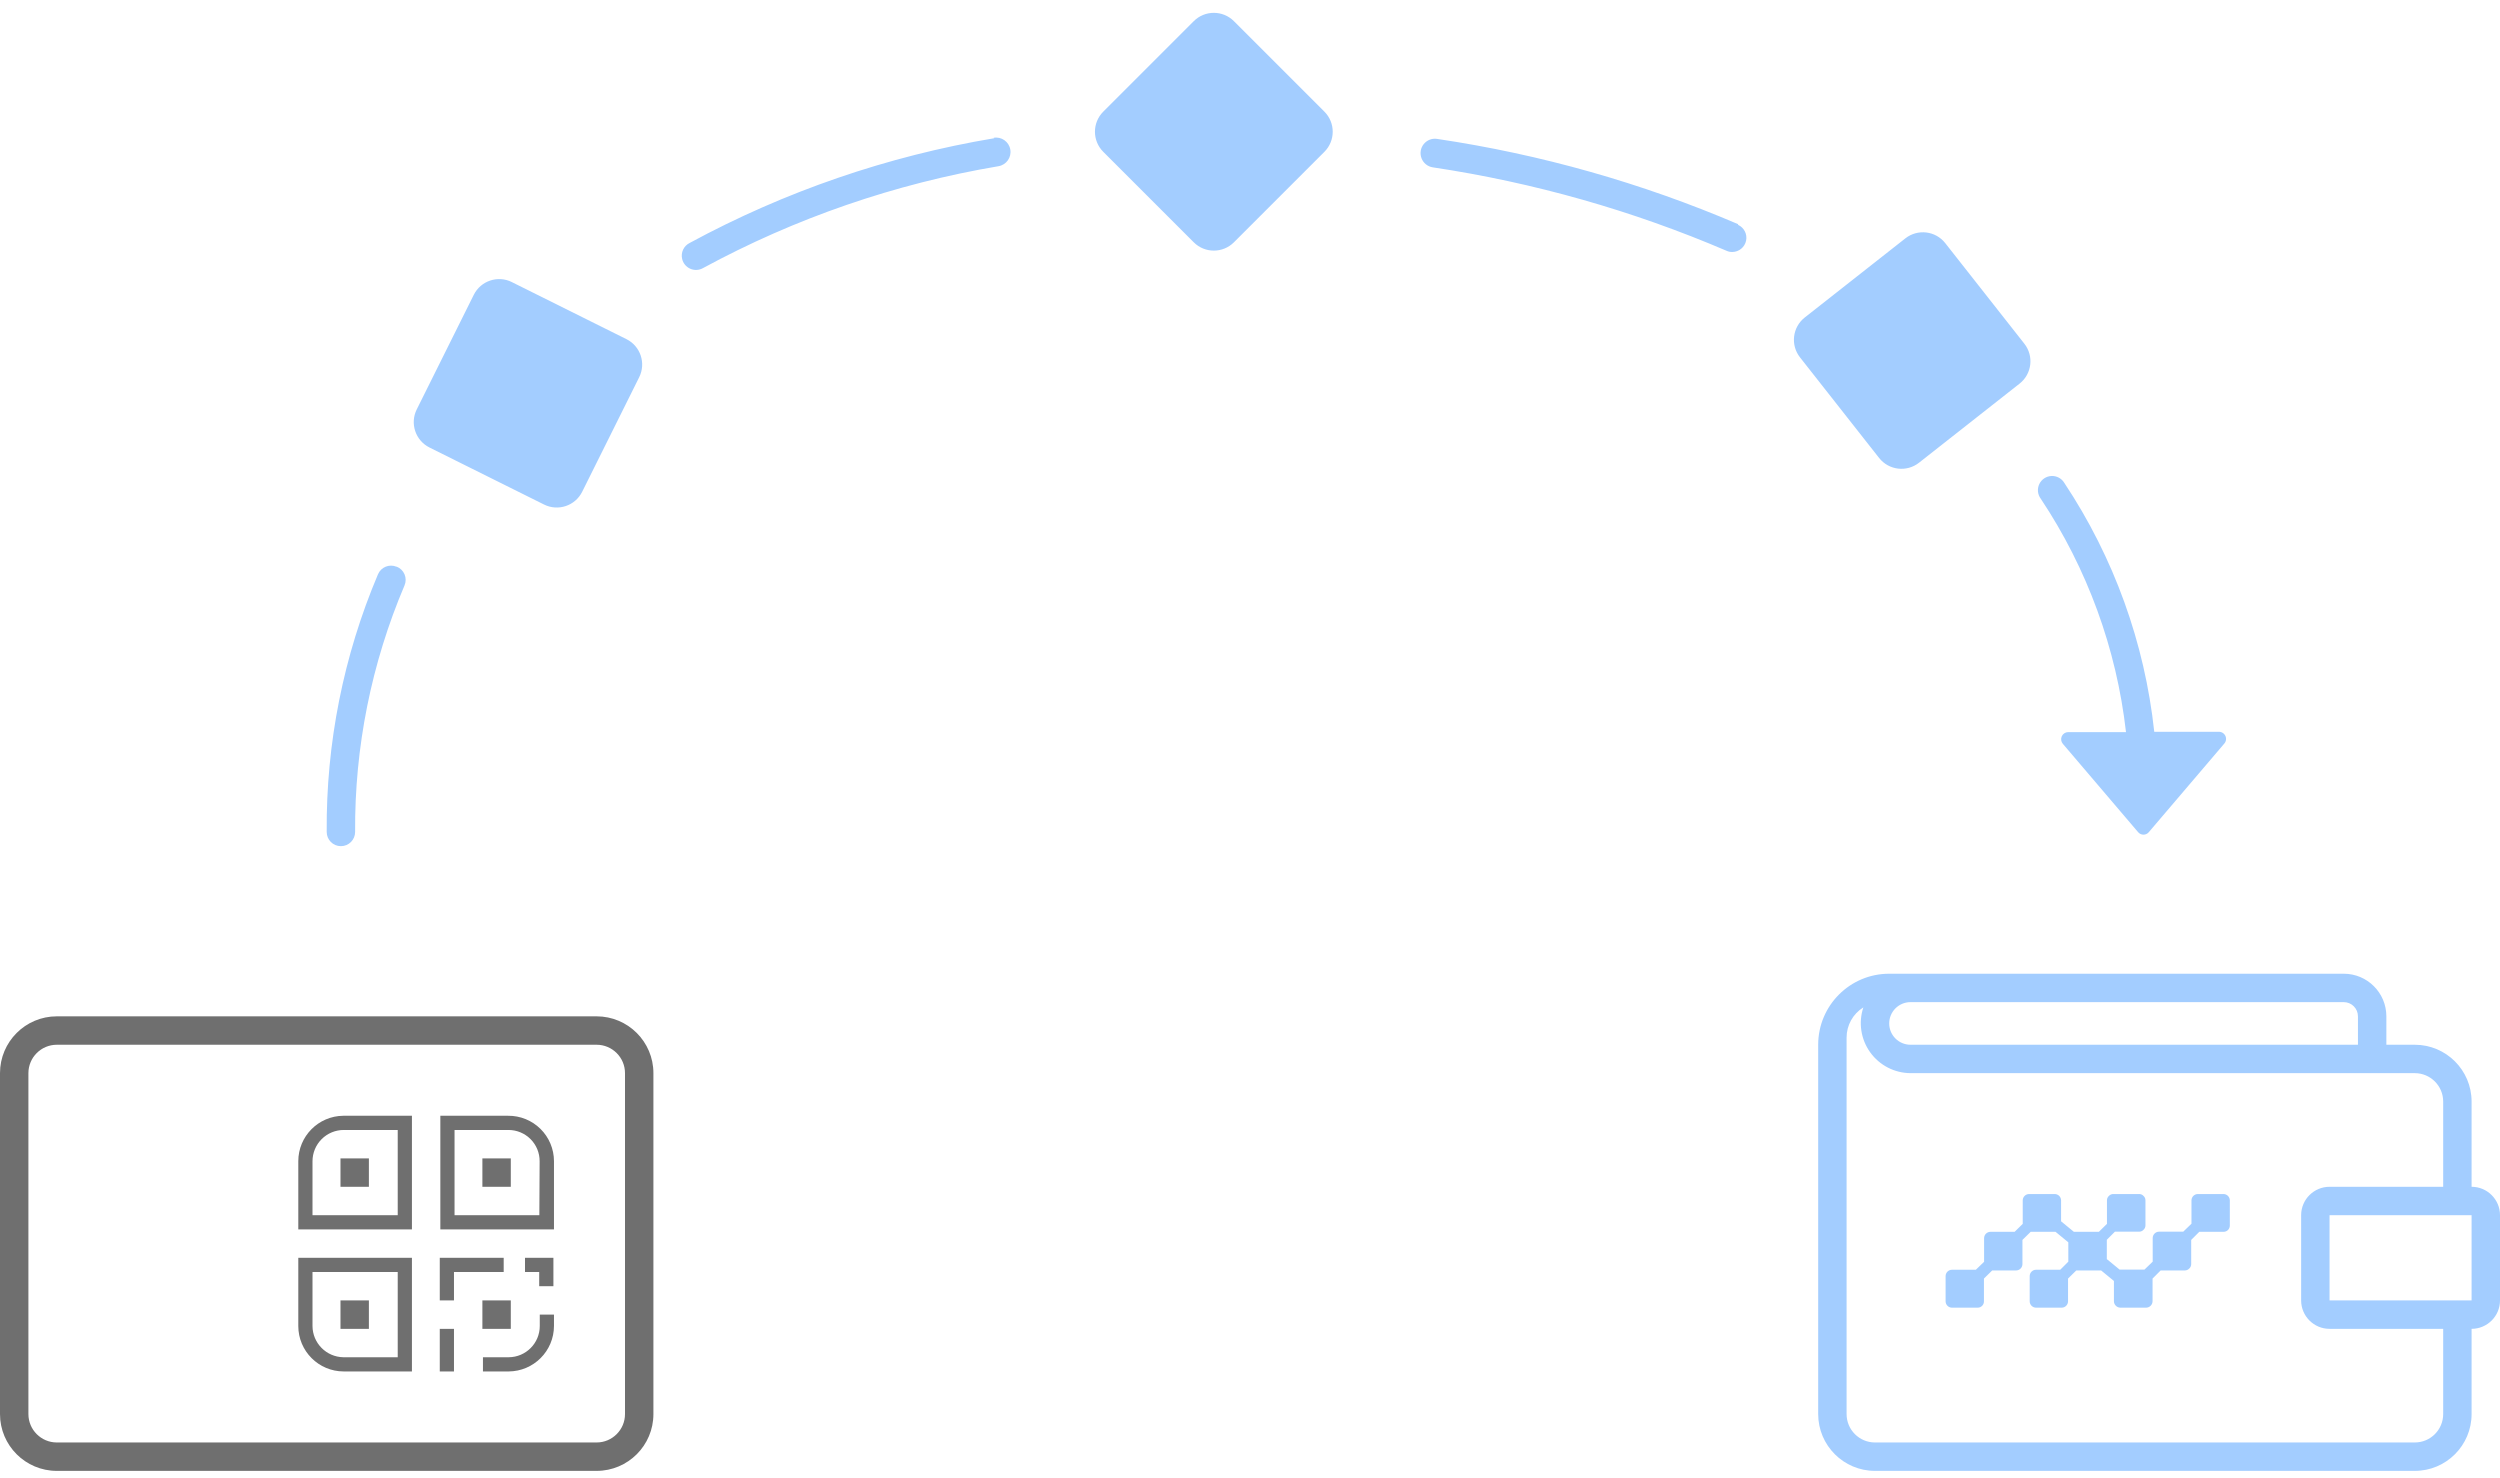
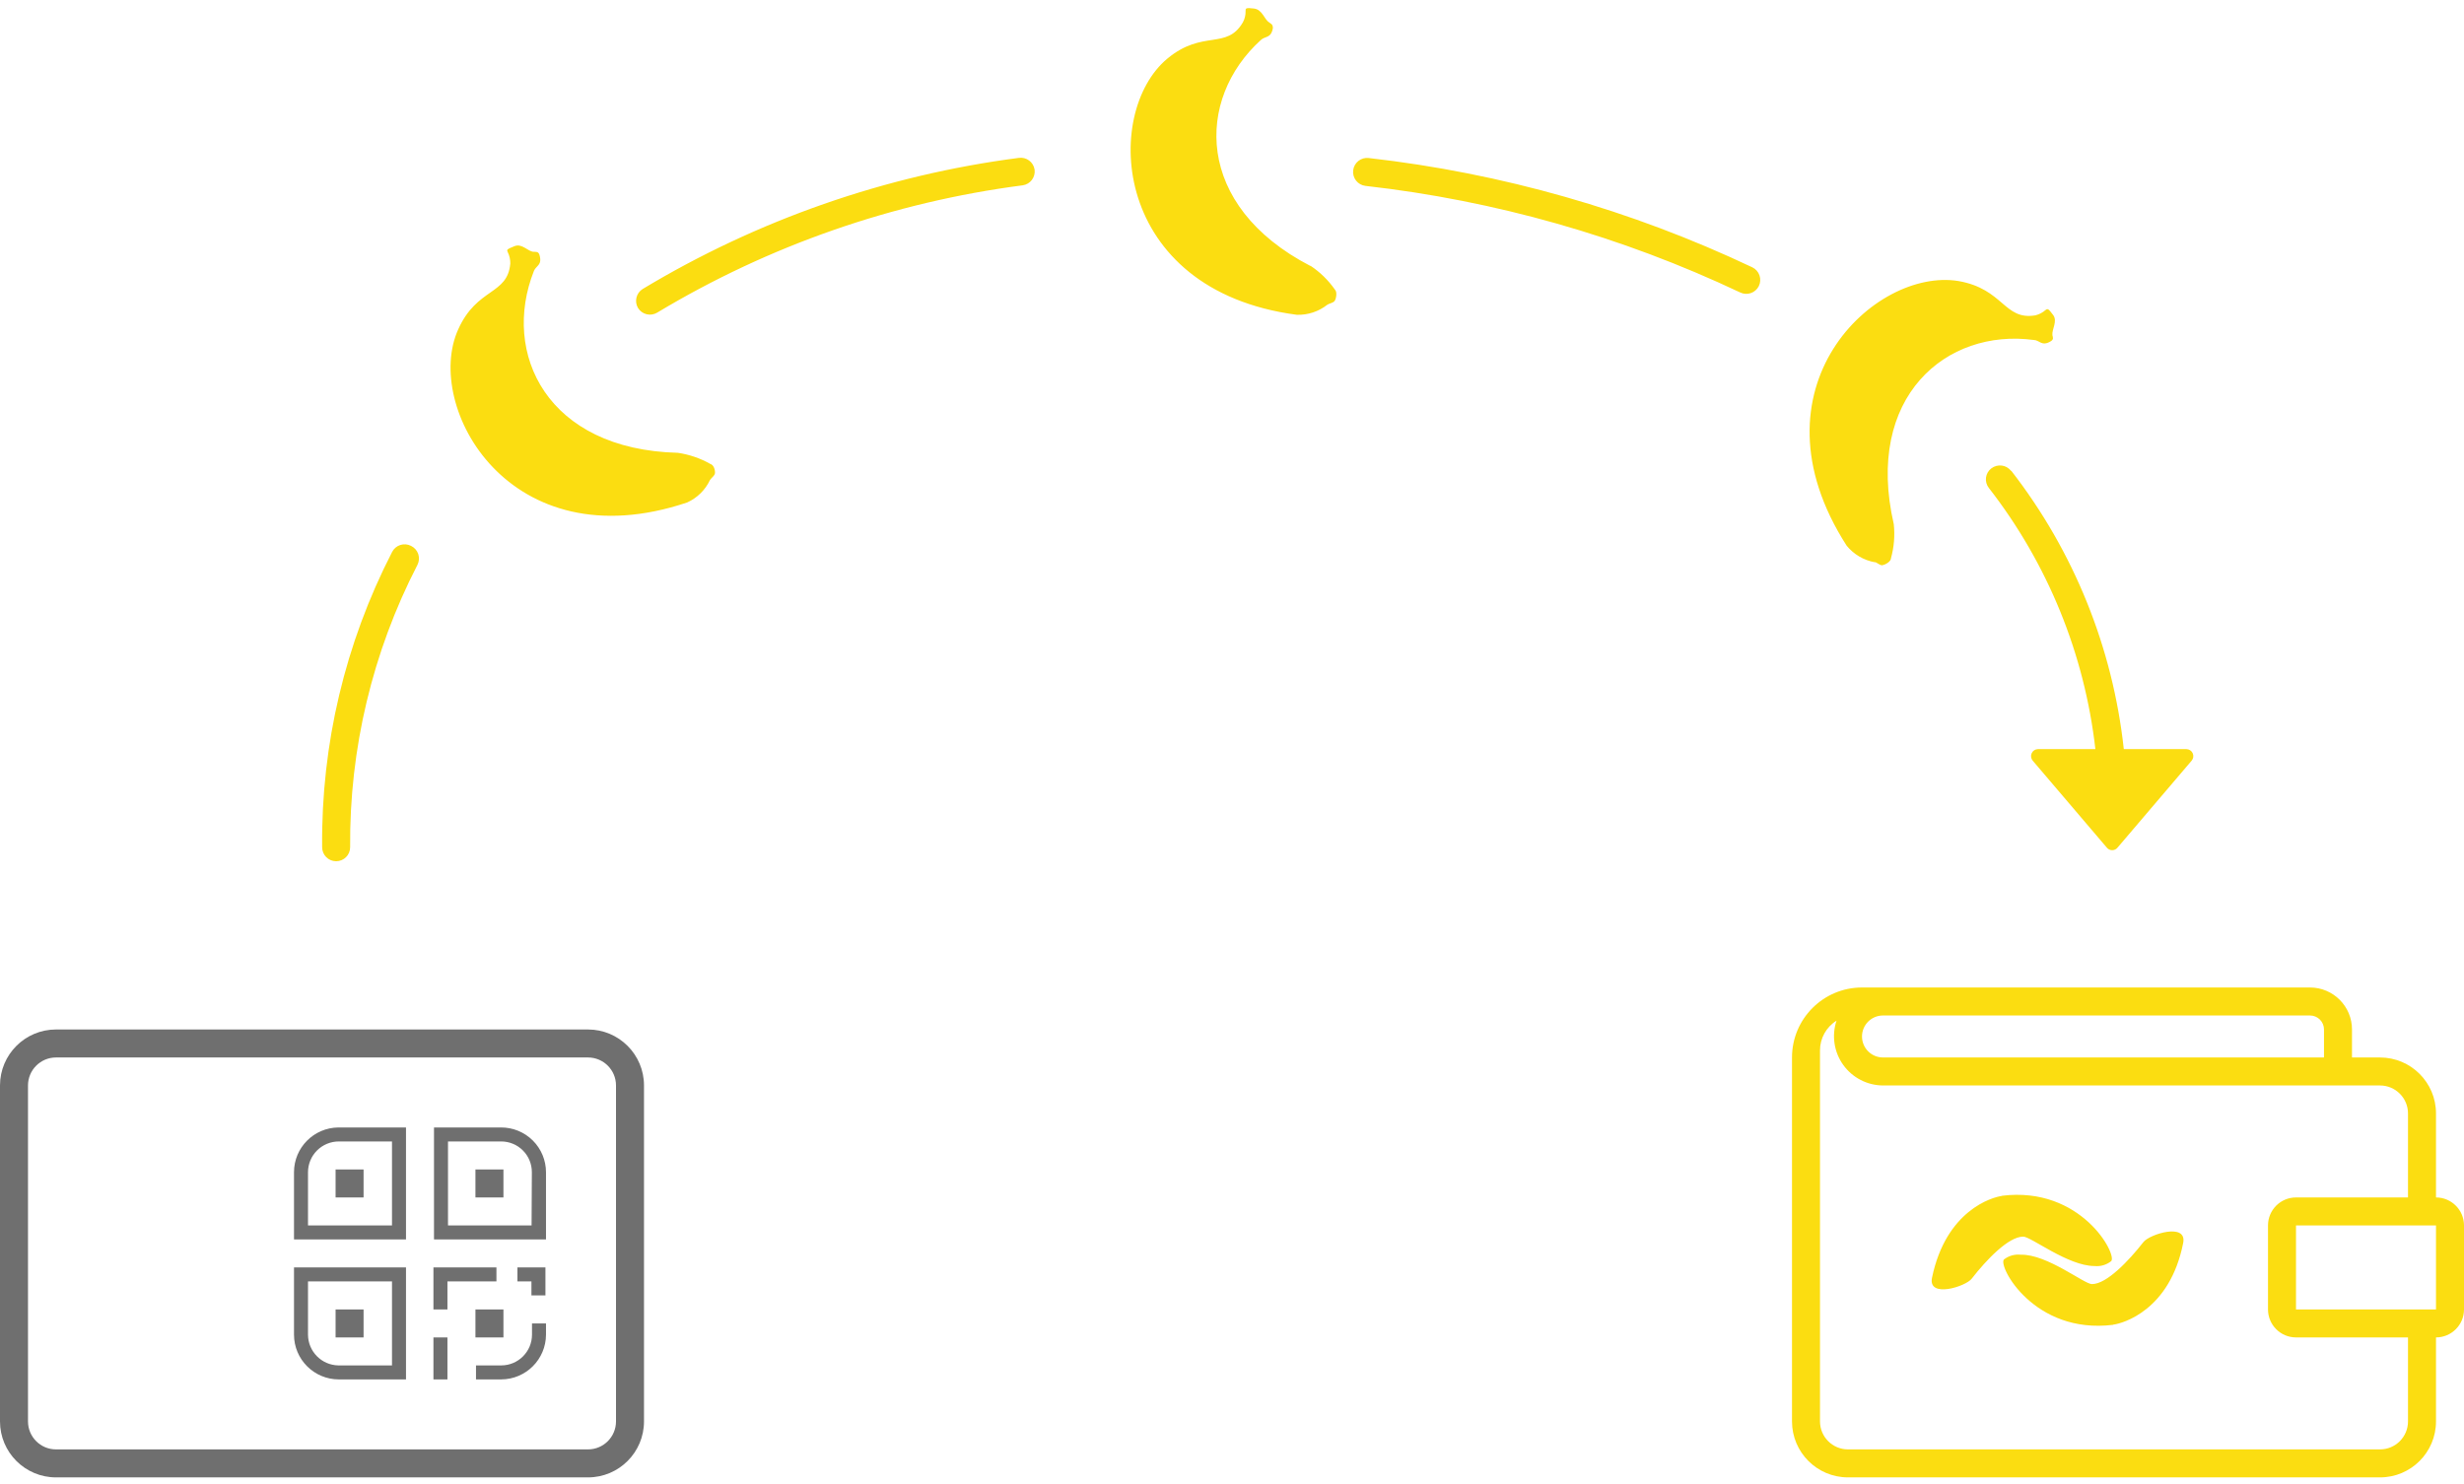
- <svg xmlns="http://www.w3.org/2000/svg" width="176" height="104">
-   <g fill-rule="evenodd">
-     <g fill-rule="nonzero">
-       <path d="M42 71.55H4a4 4 0 0 0-4 4v24a4 4 0 0 0 4 4h38a4 4 0 0 0 4-4v-24a4 4 0 0 0-4-4zm2 28a2 2 0 0 1-2 2H4a2 2 0 0 1-2-2v-24a2 2 0 0 1 2-2h38a2 2 0 0 1 2 2v24zm-20.03-18h2v2h-2v-2zm11.8-3H31v8h8v-4.8a3.2 3.2 0 0 0-3.23-3.2zm2.2 7H32v-6h3.8a2.19 2.19 0 0 1 2.19 2.2l-.02 3.8zm-14 6h2v2h-2v-2zM21 81.75v4.8h8v-8h-4.83a3.2 3.2 0 0 0-3.17 3.2zm7 3.8h-6v-3.8a2.2 2.2 0 0 1 2.21-2.2H28v6zm-7 7.8a3.2 3.2 0 0 0 3.2 3.2H29v-8h-8v4.8zm1-3.8h6v6h-3.83a2.21 2.21 0 0 1-2.17-2.2v-3.8zm14.96 0h1v1h1v-2h-2v1zm1.04 3.8a2.2 2.2 0 0 1-2.19 2.2H34v1h1.8a3.21 3.21 0 0 0 3.2-3.2v-.8h-1v.8zm-4.04-11.8h2v2h-2v-2zm0 10h2v2h-2v-2zm-3 2h1v3h-1v-3zm4.5-5h-4.5v3h1v-2h3.5v-1z" fill="#6F6F6F" />
-       <path d="M156.52 84.05l.01.01a.45.45 0 0 1 .45.44v1.78a.44.44 0 0 1-.45.44h-1.7l-.57.57V89a.43.43 0 0 1-.14.31.44.44 0 0 1-.31.13h-1.7l-.57.57v1.6a.46.46 0 0 1-.46.45h-1.8a.46.46 0 0 1-.32-.13.45.45 0 0 1-.14-.32v-1.43l-.9-.74h-1.75l-.58.57v1.6a.45.45 0 0 1-.45.45h-1.8a.45.45 0 0 1-.45-.45v-1.77a.45.45 0 0 1 .45-.45h1.7l.57-.57v-1.36l-.9-.74h-1.75l-.58.57V89a.45.45 0 0 1-.45.44h-1.68l-.58.57v1.6a.44.44 0 0 1-.45.45h-1.8a.45.45 0 0 1-.45-.45v-1.77a.45.45 0 0 1 .45-.45h1.68l.58-.56v-1.66a.45.45 0 0 1 .45-.45h1.7l.57-.56V84.5a.45.45 0 0 1 .45-.44h1.8a.45.45 0 0 1 .45.44v1.48l.9.74h1.76l.57-.56V84.5a.41.41 0 0 1 .14-.31.42.42 0 0 1 .32-.13h1.8a.4.4 0 0 1 .31.13.41.41 0 0 1 .14.31v1.77a.41.41 0 0 1-.14.31.4.4 0 0 1-.31.13h-1.7l-.57.57v1.36l.9.74h1.75l.58-.56v-1.66a.45.45 0 0 1 .45-.45h1.7l.58-.56V84.5a.45.45 0 0 1 .45-.44h1.8zm17.48-.5a2 2 0 0 1 2 2v6a2 2 0 0 1-2 2v6a4 4 0 0 1-4 4h-38a4 4 0 0 1-4-4v-26a5 5 0 0 1 5-5h32a3 3 0 0 1 3 3v2h2a4 4 0 0 1 4 4v6zm-39.5-13a1.5 1.5 0 1 0 0 3H166v-2a1 1 0 0 0-1-1h-30.5zm37.5 29v-6h-8a2 2 0 0 1-2-2v-6a2 2 0 0 1 2-2h8v-6a2 2 0 0 0-2-2h-35.5a3.52 3.52 0 0 1-3.32-4.63 2.5 2.5 0 0 0-1.18 2.13v26.5a2 2 0 0 0 2 2h38a2 2 0 0 0 2-2zm2-8v-6h-10v6h10z" fill="#A3CDFF" />
-     </g>
-     <path d="M36.035 19.86l8.066 4.015A2 2 0 0 1 45 26.555l-4.015 8.066a2 2 0 0 1-2.682.899l-8.066-4.015a2 2 0 0 1-.899-2.682l4.015-8.066a2 2 0 0 1 2.682-.899zm50.833-18.37l6.37 6.37a2 2 0 0 1 0 2.828l-6.37 6.37a2 2 0 0 1-2.828 0l-6.37-6.37a2 2 0 0 1 0-2.828l6.37-6.37a2 2 0 0 1 2.828 0zm50.077 15.626l5.57 7.082a2 2 0 0 1-.335 2.808l-7.082 5.57a2 2 0 0 1-2.808-.335l-5.57-7.082a2 2 0 0 1 .335-2.808l7.082-5.57a2 2 0 0 1 2.808.335zM156.16 51.52h.02a.5.5 0 0 1 .4.84l-5.3 6.22a.49.49 0 0 1-.76 0l-5.3-6.22a.5.5 0 0 1 .38-.82h4.07a37.25 37.25 0 0 0-6-16.43 1 1 0 0 1 .752-1.6 1 1 0 0 1 .908.49 39.26 39.26 0 0 1 6.33 17.52h4.5zm-33.8-35.74v.05a1 1 0 0 1-.4 1.91.92.92 0 0 1-.4-.08 84.32 84.32 0 0 0-20.7-5.88c-.357-.057-.657-.3-.786-.64s-.068-.72.16-1 .59-.42.946-.36a85.91 85.91 0 0 1 21.18 6zM70 9.73l-.05-.03c.552-.097 1.078.273 1.175.825s-.273 1.078-.825 1.175a67 67 0 0 0-20.82 7.18 1 1 0 0 1-1.458-.654 1 1 0 0 1 .538-1.126A68.88 68.88 0 0 1 70 9.73zM27.92 39.9v-.01a1 1 0 0 1 .56 1.32A43.66 43.66 0 0 0 25 58.57a1 1 0 1 1-2 0 45.61 45.61 0 0 1 3.61-18.14 1 1 0 0 1 1.31-.53z" fill="#A3CDFF" />
+ <svg xmlns="http://www.w3.org/2000/svg" width="176" height="106">
+   <g fill-rule="nonzero">
+     <path d="M174 85.55a2 2 0 0 1 2 2v6a2 2 0 0 1-2 2v6a4 4 0 0 1-4 4h-38a4 4 0 0 1-4-4v-26a5 5 0 0 1 5-5h32a3 3 0 0 1 3 3v2h2a4 4 0 0 1 4 4v6zm-2 16v-6h-8a2 2 0 0 1-2-2v-6a2 2 0 0 1 2-2h8v-6a2 2 0 0 0-2-2h-35.5a3.52 3.52 0 0 1-3.32-4.63 2.5 2.5 0 0 0-1.18 2.13v26.5a2 2 0 0 0 2 2h38a2 2 0 0 0 2-2zm-37.5-29a1.5 1.5 0 1 0 0 3H166v-2a1 1 0 0 0-1-1h-30.5zm39.5 21v-6h-10v6h10zm-23.06 1.1c-5.65.7-8.25-4.2-7.8-4.67a1.66 1.66 0 0 1 1.19-.34c1.9-.05 4.56 2.12 5.1 2.1 1.05 0 2.63-1.67 3.67-3 .43-.56 3.14-1.42 2.84.07-.95 4.8-4.3 5.74-5 5.83v.01zM143 85.43c5.65-.7 8.25 4.2 7.8 4.67a1.64 1.64 0 0 1-1.19.35c-1.9 0-4.56-2.12-5.1-2.1-1.05 0-2.63 1.66-3.67 3-.43.57-3.14 1.42-2.84-.06 1-4.82 4.3-5.76 5-5.85v-.01zm.65-51.8h.01a39.37 39.37 0 0 1 8.04 19.89h4.47a.5.5 0 0 1 .38.82l-5.3 6.22a.49.49 0 0 1-.76 0l-5.3-6.22a.5.5 0 0 1 .38-.82h4.1a37.25 37.25 0 0 0-7.61-18.66.99.99 0 0 1 .18-1.4c.44-.33 1.07-.26 1.4.18zM125.17 19.1a1 1 0 0 1 .46 1.34 1 1 0 0 1-1.34.45 84.88 84.88 0 0 0-26.76-7.61 1 1 0 0 1 .24-1.99 86.86 86.86 0 0 1 27.4 7.81zm-52.4-7.82a1 1 0 0 1 1.13.84 1 1 0 0 1-.85 1.12 67.6 67.6 0 0 0-26.1 9.09 1 1 0 0 1-1.38-.33 1 1 0 0 1 .33-1.35 69.42 69.42 0 0 1 26.87-9.37zM29.36 39a1 1 0 0 1 .46 1.35 43.25 43.25 0 0 0-4.81 20.18 1 1 0 1 1-2 0 45.12 45.12 0 0 1 5-21.1 1 1 0 0 1 1.35-.43zm21.37-5.86h-.01c.27.06.37.46.35.66s-.26.33-.36.5a3.31 3.31 0 0 1-1.63 1.6c-12.7 4.26-18.85-6.85-16.35-12.37 1.35-3 3.52-2.44 3.72-4.7a1.75 1.75 0 0 0-.18-.81c-.08-.18-.1-.2.47-.43s.96.4 1.4.4c.14.01.32-.04.4.24.2.72-.24.74-.4 1.12-2.34 5.9.93 12.77 10.28 13a6.71 6.71 0 0 1 2.31.79zM93.6 19l.01-.01a6.51 6.51 0 0 1 1.74 1.7c.17.16.1.6 0 .78s-.4.2-.54.3a3.35 3.35 0 0 1-2.18.72c-13.25-1.75-13.9-14.43-9.25-18.3 2.52-2.1 4.24-.6 5.4-2.6a1.58 1.58 0 0 0 .19-.8c0-.18-.02-.26.6-.18s.72.78 1.1 1c.1.1.25.1.25.4-.13.74-.55.56-.85.84C85.4 7.07 85.3 14.7 93.6 19zm40.3 21.16l.02.01a3.35 3.35 0 0 1-2.02-1.19c-7.22-11.25 2-19.9 8-18.9 3.23.57 3.24 2.82 5.48 2.45a1.71 1.71 0 0 0 .73-.38c.16-.12.2-.1.54.35s-.1 1.02-.05 1.45c.03.14.12.3-.13.44-.64.38-.8-.1-1.2-.1-6.23-.84-12.1 4.04-10 13.16a6.53 6.53 0 0 1-.2 2.43c0 .24-.4.46-.6.5s-.4-.22-.57-.22z" fill="#FBDD11" />
+     <path d="M42 73.55H4a4 4 0 0 0-4 4v24a4 4 0 0 0 4 4h38a4 4 0 0 0 4-4v-24a4 4 0 0 0-4-4zm2 28a2 2 0 0 1-2 2H4a2 2 0 0 1-2-2v-24a2 2 0 0 1 2-2h38a2 2 0 0 1 2 2v24zm-20.03-18h2v2h-2v-2zm11.8-3H31v8h8v-4.8a3.2 3.2 0 0 0-3.23-3.2zm2.2 7H32v-6h3.8a2.19 2.19 0 0 1 2.19 2.2l-.02 3.8zm-14 6h2v2h-2v-2zM21 83.75v4.8h8v-8h-4.83a3.2 3.2 0 0 0-3.17 3.2zm7 3.8h-6v-3.8a2.2 2.2 0 0 1 2.21-2.2H28v6zm-7 7.8a3.2 3.2 0 0 0 3.2 3.2H29v-8h-8v4.8zm1-3.8h6v6h-3.83a2.21 2.21 0 0 1-2.17-2.2v-3.8zm14.96 0h1v1h1v-2h-2v1zm1.04 3.8a2.2 2.2 0 0 1-2.19 2.2H34v1h1.8a3.21 3.21 0 0 0 3.2-3.2v-.8h-1v.8zm-4.04-11.8h2v2h-2v-2zm0 10h2v2h-2v-2zm-3 2h1v3h-1v-3zm4.5-5h-4.5v3h1v-2h3.5v-1z" fill="#6F6F6F" />
  </g>
</svg>
